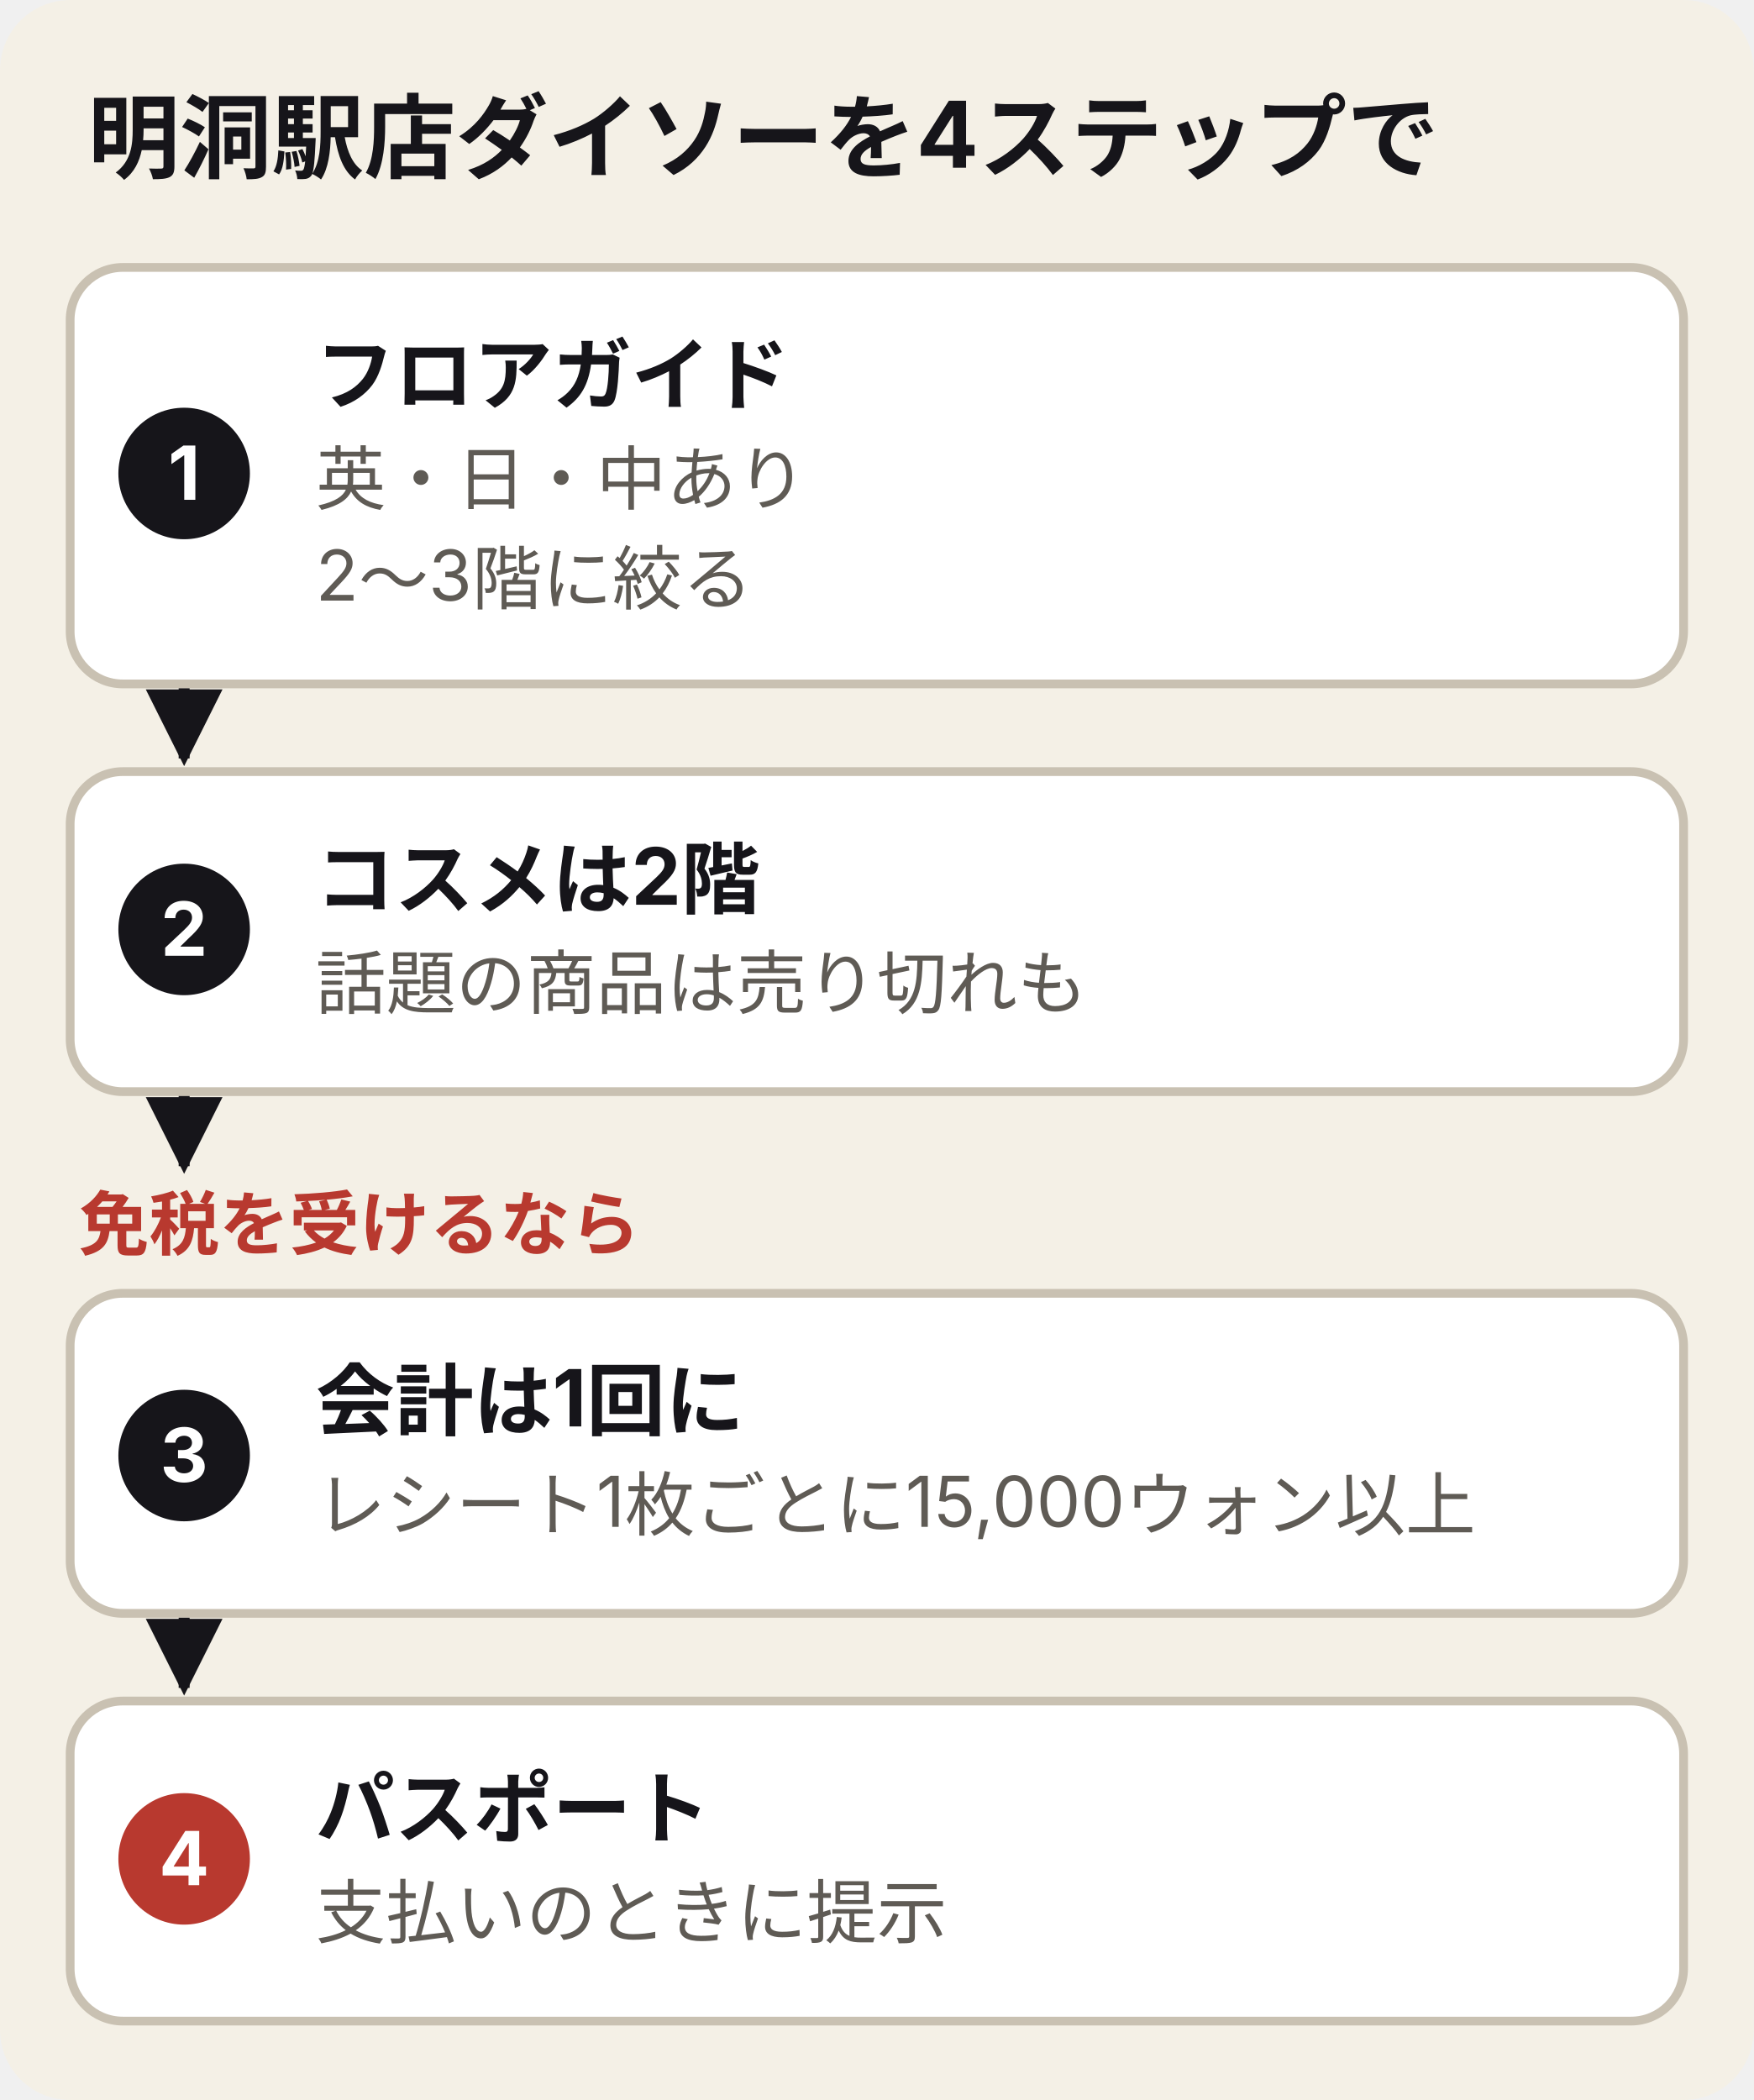
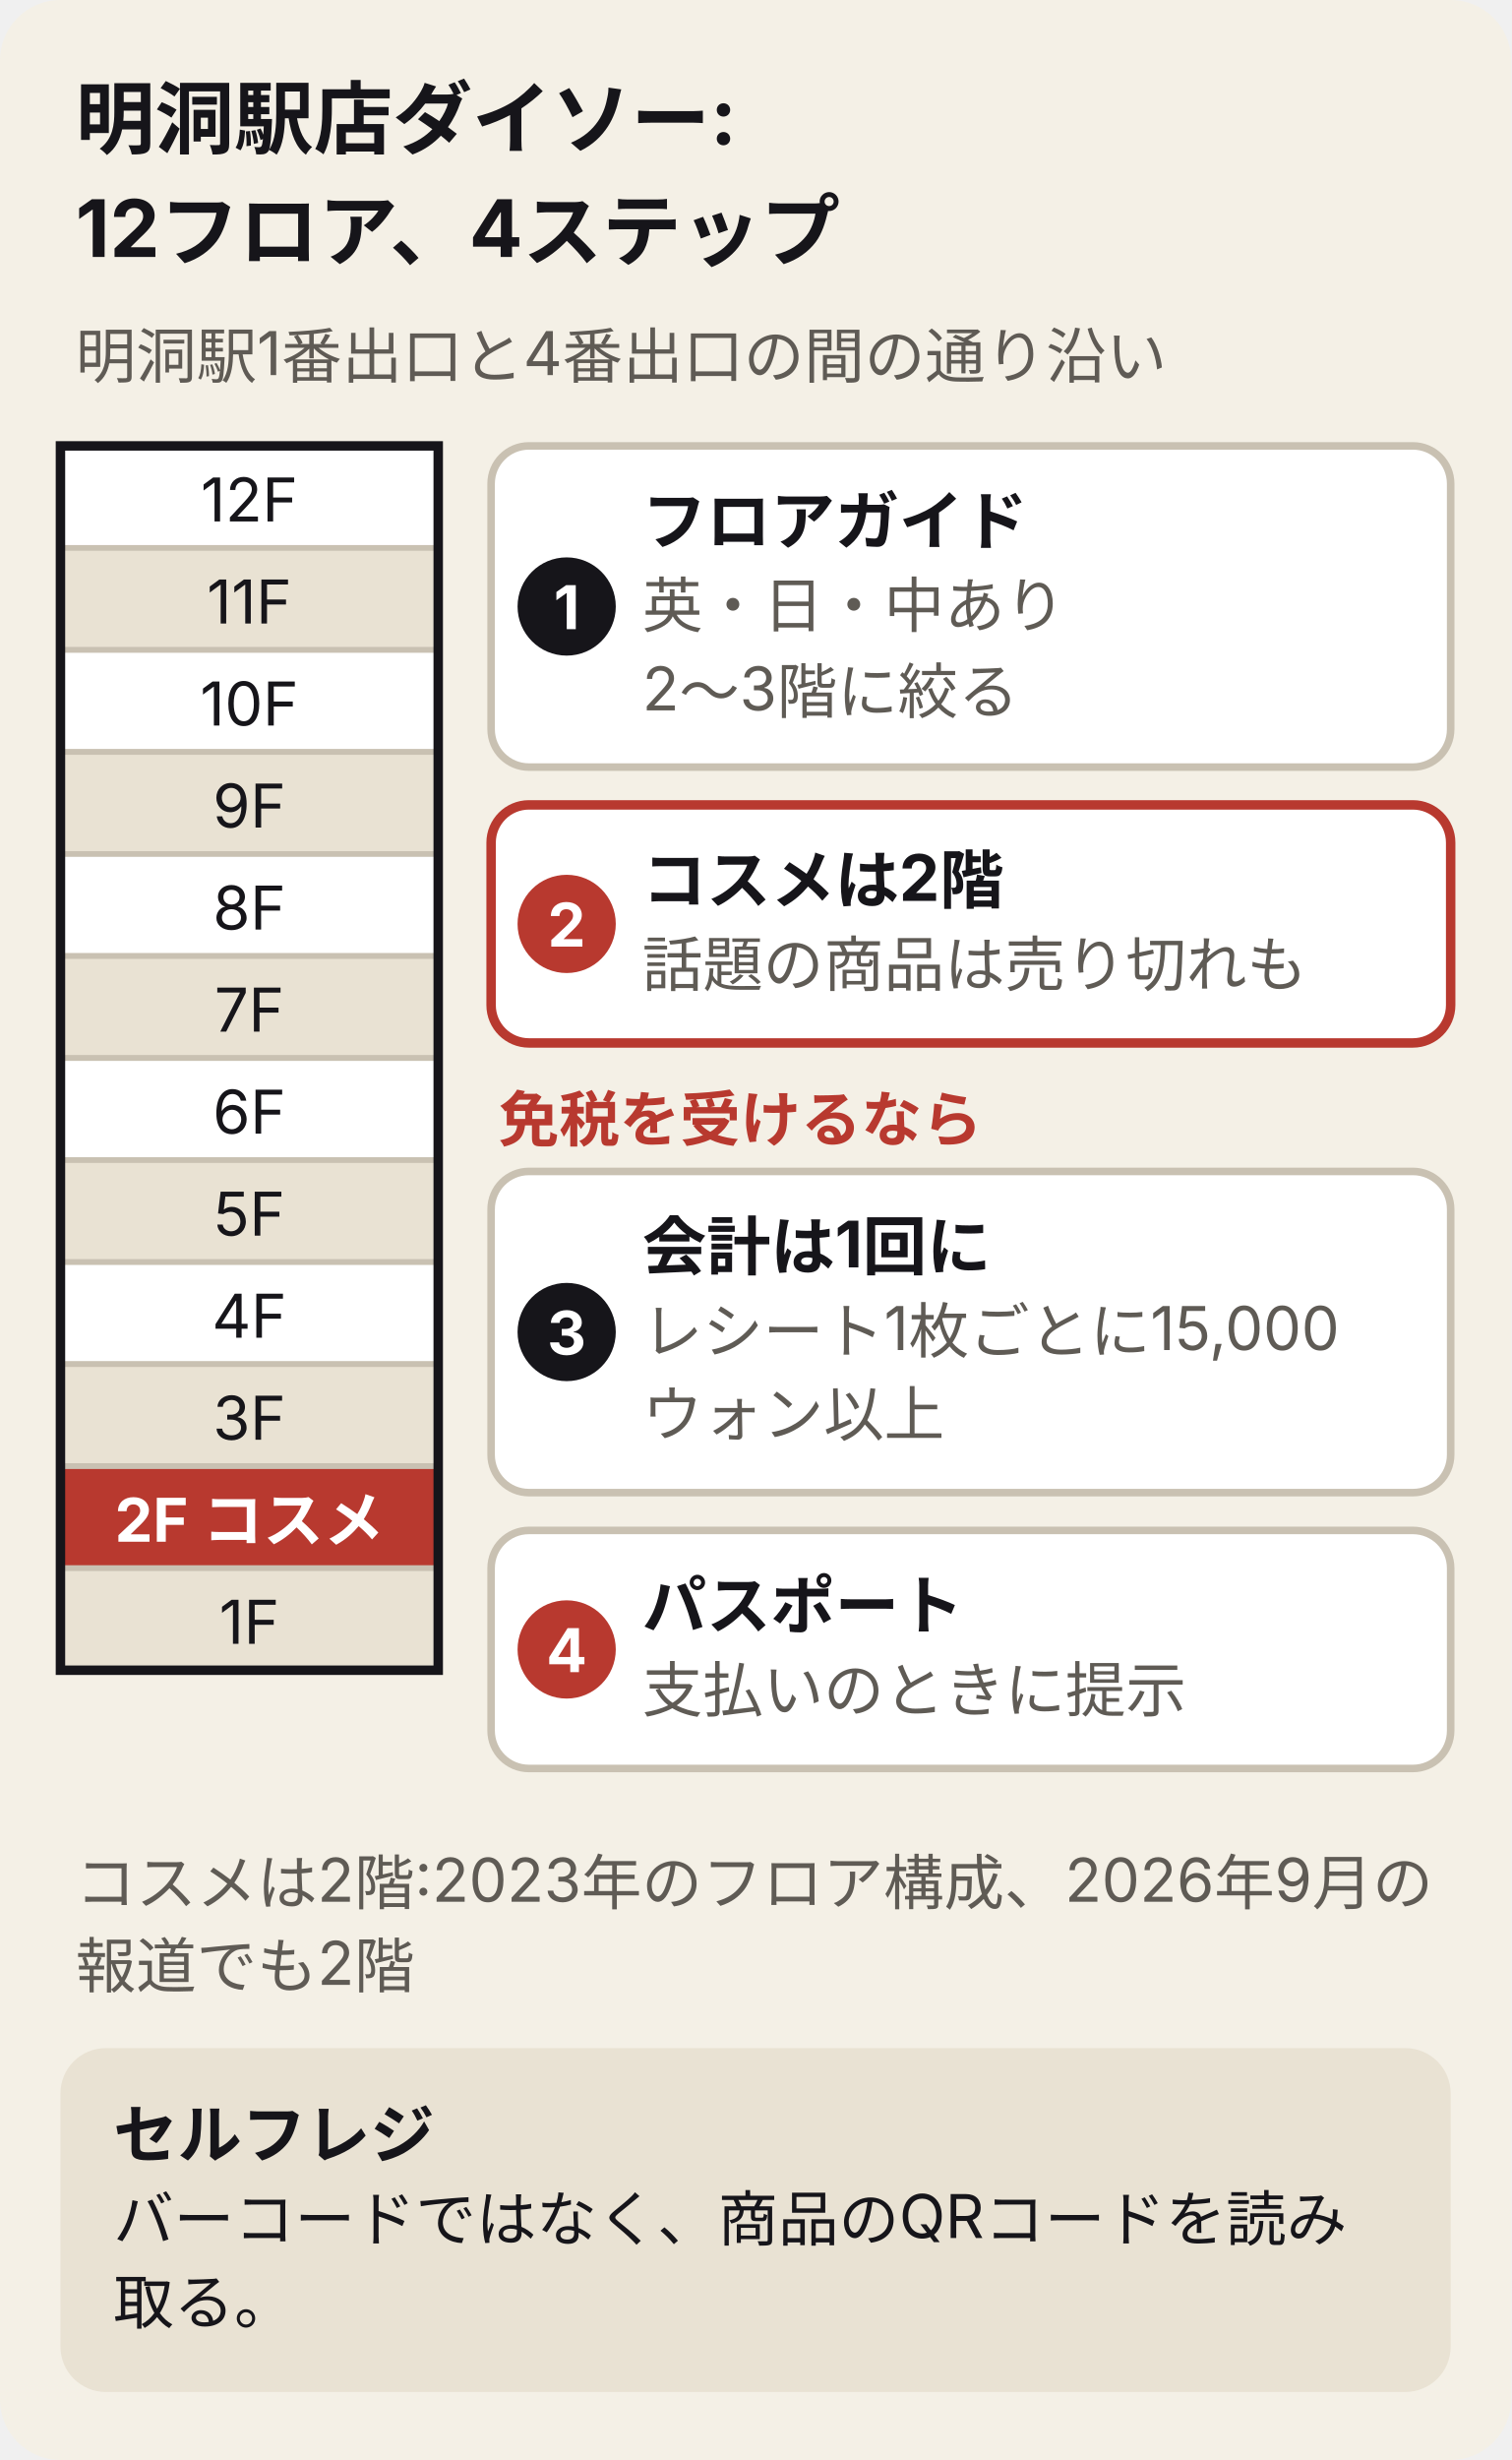
- <svg xmlns="http://www.w3.org/2000/svg" viewBox="0 0 400 479" role="img" aria-label="明洞駅店ダイソーを4ステップで" font-family="system-ui, -apple-system, &quot;Noto Sans KR&quot;, &quot;Noto Sans JP&quot;, &quot;Noto Sans TC&quot;, sans-serif">
-   <rect width="400" height="479" rx="16" fill="#f4f0e6" />
+ <svg xmlns="http://www.w3.org/2000/svg" viewBox="0 0 400 651" role="img" aria-label="明洞駅店ダイソー: 12フロア、4ステップ" font-family="system-ui, -apple-system, &quot;Noto Sans KR&quot;, &quot;Noto Sans JP&quot;, &quot;Noto Sans TC&quot;, sans-serif">
+   <rect width="400" height="651" rx="16" fill="#f4f0e6" />
  <defs>
    <marker id="ah" viewBox="0 0 10 10" refX="9" refY="5" markerWidth="7" markerHeight="7" orient="auto-start-reverse">
      <path d="M0,0 L10,5 L0,10 z" fill="#16151a" />
    </marker>
  </defs>
-   <text x="20" y="39" font-size="21" fill="#16151a" font-weight="bold" text-anchor="start">明洞駅店ダイソーを4ステップで</text>
-   <rect x="16" y="61" width="368" height="95" rx="12" fill="#ffffff" stroke="#c9c1b2" stroke-width="2" />
-   <circle cx="42" cy="108" r="15" fill="#16151a" />
-   <text x="42" y="114" font-size="17" fill="#ffffff" font-weight="bold" text-anchor="middle">1</text>
-   <text x="72" y="92" font-size="18" fill="#16151a" font-weight="bold" text-anchor="start">フロアガイド</text>
-   <text x="72" y="115" font-size="16" fill="#5f5b55" text-anchor="start">英・日・中あり</text>
-   <text x="72" y="137" font-size="16" fill="#5f5b55" text-anchor="start">2〜3階に絞る</text>
-   <line x1="42" y1="157" x2="42" y2="173" stroke="#16151a" stroke-width="2.5" marker-end="url(#ah)" />
-   <rect x="16" y="176" width="368" height="73" rx="12" fill="#ffffff" stroke="#c9c1b2" stroke-width="2" />
-   <circle cx="42" cy="212" r="15" fill="#16151a" />
-   <text x="42" y="218" font-size="17" fill="#ffffff" font-weight="bold" text-anchor="middle">2</text>
-   <text x="72" y="207" font-size="18" fill="#16151a" font-weight="bold" text-anchor="start">コスメは2階</text>
-   <text x="72" y="230" font-size="16" fill="#5f5b55" text-anchor="start">話題の商品は売り切れも</text>
-   <line x1="42" y1="250" x2="42" y2="266" stroke="#16151a" stroke-width="2.5" marker-end="url(#ah)" />
-   <text x="18" y="285" font-size="16" fill="#b8392f" font-weight="bold" text-anchor="start">免税を受けるなら</text>
-   <rect x="16" y="295" width="368" height="73" rx="12" fill="#ffffff" stroke="#c9c1b2" stroke-width="2" />
-   <circle cx="42" cy="332" r="15" fill="#16151a" />
-   <text x="42" y="338" font-size="17" fill="#ffffff" font-weight="bold" text-anchor="middle">3</text>
-   <text x="72" y="326" font-size="18" fill="#16151a" font-weight="bold" text-anchor="start">会計は1回に</text>
-   <text x="72" y="349" font-size="16" fill="#5f5b55" text-anchor="start">レシート1枚ごとに15,000ウォン以上</text>
-   <line x1="42" y1="369" x2="42" y2="385" stroke="#16151a" stroke-width="2.5" marker-end="url(#ah)" />
-   <rect x="16" y="388" width="368" height="73" rx="12" fill="#ffffff" stroke="#c9c1b2" stroke-width="2" />
-   <circle cx="42" cy="424" r="15" fill="#b8392f" />
-   <text x="42" y="430" font-size="17" fill="#ffffff" font-weight="bold" text-anchor="middle">4</text>
-   <text x="72" y="419" font-size="18" fill="#16151a" font-weight="bold" text-anchor="start">パスポート</text>
-   <text x="72" y="442" font-size="16" fill="#5f5b55" text-anchor="start">支払いのときに提示</text>
+   <text x="20" y="39" font-size="21" fill="#16151a" font-weight="bold" text-anchor="start">明洞駅店ダイソー:</text>
+   <text x="20" y="68" font-size="21" fill="#16151a" font-weight="bold" text-anchor="start">12フロア、4ステップ</text>
+   <text x="20" y="100" font-size="16" fill="#5f5b55" text-anchor="start">明洞駅1番出口と4番出口の間の通り沿い</text>
+   <rect x="16" y="118" width="100" height="27" fill="#ffffff" stroke="#c9c1b2" stroke-width="1.5" />
+   <text x="66" y="138" font-size="16" fill="#16151a" text-anchor="middle">12F</text>
+   <rect x="16" y="145" width="100" height="27" fill="#e9e2d3" stroke="#c9c1b2" stroke-width="1.5" />
+   <text x="66" y="165" font-size="16" fill="#16151a" text-anchor="middle">11F</text>
+   <rect x="16" y="172" width="100" height="27" fill="#ffffff" stroke="#c9c1b2" stroke-width="1.5" />
+   <text x="66" y="192" font-size="16" fill="#16151a" text-anchor="middle">10F</text>
+   <rect x="16" y="199" width="100" height="27" fill="#e9e2d3" stroke="#c9c1b2" stroke-width="1.5" />
+   <text x="66" y="219" font-size="16" fill="#16151a" text-anchor="middle">9F</text>
+   <rect x="16" y="226" width="100" height="27" fill="#ffffff" stroke="#c9c1b2" stroke-width="1.5" />
+   <text x="66" y="246" font-size="16" fill="#16151a" text-anchor="middle">8F</text>
+   <rect x="16" y="253" width="100" height="27" fill="#e9e2d3" stroke="#c9c1b2" stroke-width="1.5" />
+   <text x="66" y="273" font-size="16" fill="#16151a" text-anchor="middle">7F</text>
+   <rect x="16" y="280" width="100" height="27" fill="#ffffff" stroke="#c9c1b2" stroke-width="1.5" />
+   <text x="66" y="300" font-size="16" fill="#16151a" text-anchor="middle">6F</text>
+   <rect x="16" y="307" width="100" height="27" fill="#e9e2d3" stroke="#c9c1b2" stroke-width="1.5" />
+   <text x="66" y="327" font-size="16" fill="#16151a" text-anchor="middle">5F</text>
+   <rect x="16" y="334" width="100" height="27" fill="#ffffff" stroke="#c9c1b2" stroke-width="1.5" />
+   <text x="66" y="354" font-size="16" fill="#16151a" text-anchor="middle">4F</text>
+   <rect x="16" y="361" width="100" height="27" fill="#e9e2d3" stroke="#c9c1b2" stroke-width="1.5" />
+   <text x="66" y="381" font-size="16" fill="#16151a" text-anchor="middle">3F</text>
+   <rect x="16" y="388" width="100" height="27" fill="#b8392f" stroke="#c9c1b2" stroke-width="1.5" />
+   <text x="66" y="408" font-size="16" fill="#ffffff" font-weight="bold" text-anchor="middle">2F コスメ</text>
+   <rect x="16" y="415" width="100" height="27" fill="#e9e2d3" stroke="#c9c1b2" stroke-width="1.5" />
+   <text x="66" y="435" font-size="16" fill="#16151a" text-anchor="middle">1F</text>
+   <rect x="16" y="118" width="100" height="324" fill="none" stroke="#16151a" stroke-width="2.5" />
+   <rect x="130" y="118" width="254" height="85" rx="10" fill="#ffffff" stroke="#c9c1b2" stroke-width="2" />
+   <circle cx="150" cy="160.5" r="13" fill="#16151a" />
+   <text x="150" y="166.5" font-size="16" fill="#ffffff" font-weight="bold" text-anchor="middle">1</text>
+   <text x="170" y="144" font-size="17" fill="#16151a" font-weight="bold" text-anchor="start">フロアガイド</text>
+   <text x="170" y="166" font-size="16" fill="#5f5b55" text-anchor="start">英・日・中あり</text>
+   <text x="170" y="188" font-size="16" fill="#5f5b55" text-anchor="start">2〜3階に絞る</text>
+   <rect x="130" y="213" width="254" height="63" rx="10" fill="#ffffff" stroke="#b8392f" stroke-width="2.5" />
+   <circle cx="150" cy="244.5" r="13" fill="#b8392f" />
+   <text x="150" y="250.5" font-size="16" fill="#ffffff" font-weight="bold" text-anchor="middle">2</text>
+   <text x="170" y="239" font-size="17" fill="#16151a" font-weight="bold" text-anchor="start">コスメは2階</text>
+   <text x="170" y="261" font-size="16" fill="#5f5b55" text-anchor="start">話題の商品は売り切れも</text>
+   <text x="132" y="302" font-size="16" fill="#b8392f" font-weight="bold" text-anchor="start">免税を受けるなら</text>
+   <rect x="130" y="310" width="254" height="85" rx="10" fill="#ffffff" stroke="#c9c1b2" stroke-width="2" />
+   <circle cx="150" cy="352.5" r="13" fill="#16151a" />
+   <text x="150" y="358.5" font-size="16" fill="#ffffff" font-weight="bold" text-anchor="middle">3</text>
+   <text x="170" y="336" font-size="17" fill="#16151a" font-weight="bold" text-anchor="start">会計は1回に</text>
+   <text x="170" y="358" font-size="16" fill="#5f5b55" text-anchor="start">レシート1枚ごとに15,000</text>
+   <text x="170" y="380" font-size="16" fill="#5f5b55" text-anchor="start">ウォン以上</text>
+   <rect x="130" y="405" width="254" height="63" rx="10" fill="#ffffff" stroke="#c9c1b2" stroke-width="2" />
+   <circle cx="150" cy="436.5" r="13" fill="#b8392f" />
+   <text x="150" y="442.5" font-size="16" fill="#ffffff" font-weight="bold" text-anchor="middle">4</text>
+   <text x="170" y="431" font-size="17" fill="#16151a" font-weight="bold" text-anchor="start">パスポート</text>
+   <text x="170" y="453" font-size="16" fill="#5f5b55" text-anchor="start">支払いのときに提示</text>
+   <text x="20" y="504" font-size="16" fill="#5f5b55" text-anchor="start">コスメは2階:2023年のフロア構成、2026年9月の</text>
+   <text x="20" y="526" font-size="16" fill="#5f5b55" text-anchor="start">報道でも2階</text>
+   <rect x="16" y="542" width="368" height="91" rx="12" fill="#e9e2d3" />
+   <text x="30" y="571" font-size="17" fill="#16151a" font-weight="bold" text-anchor="start">セルフレジ</text>
+   <text x="30" y="593" font-size="16" fill="#16151a" text-anchor="start">バーコードではなく、商品のQRコードを読み</text>
+   <text x="30" y="615" font-size="16" fill="#16151a" text-anchor="start">取る。</text>
</svg>
